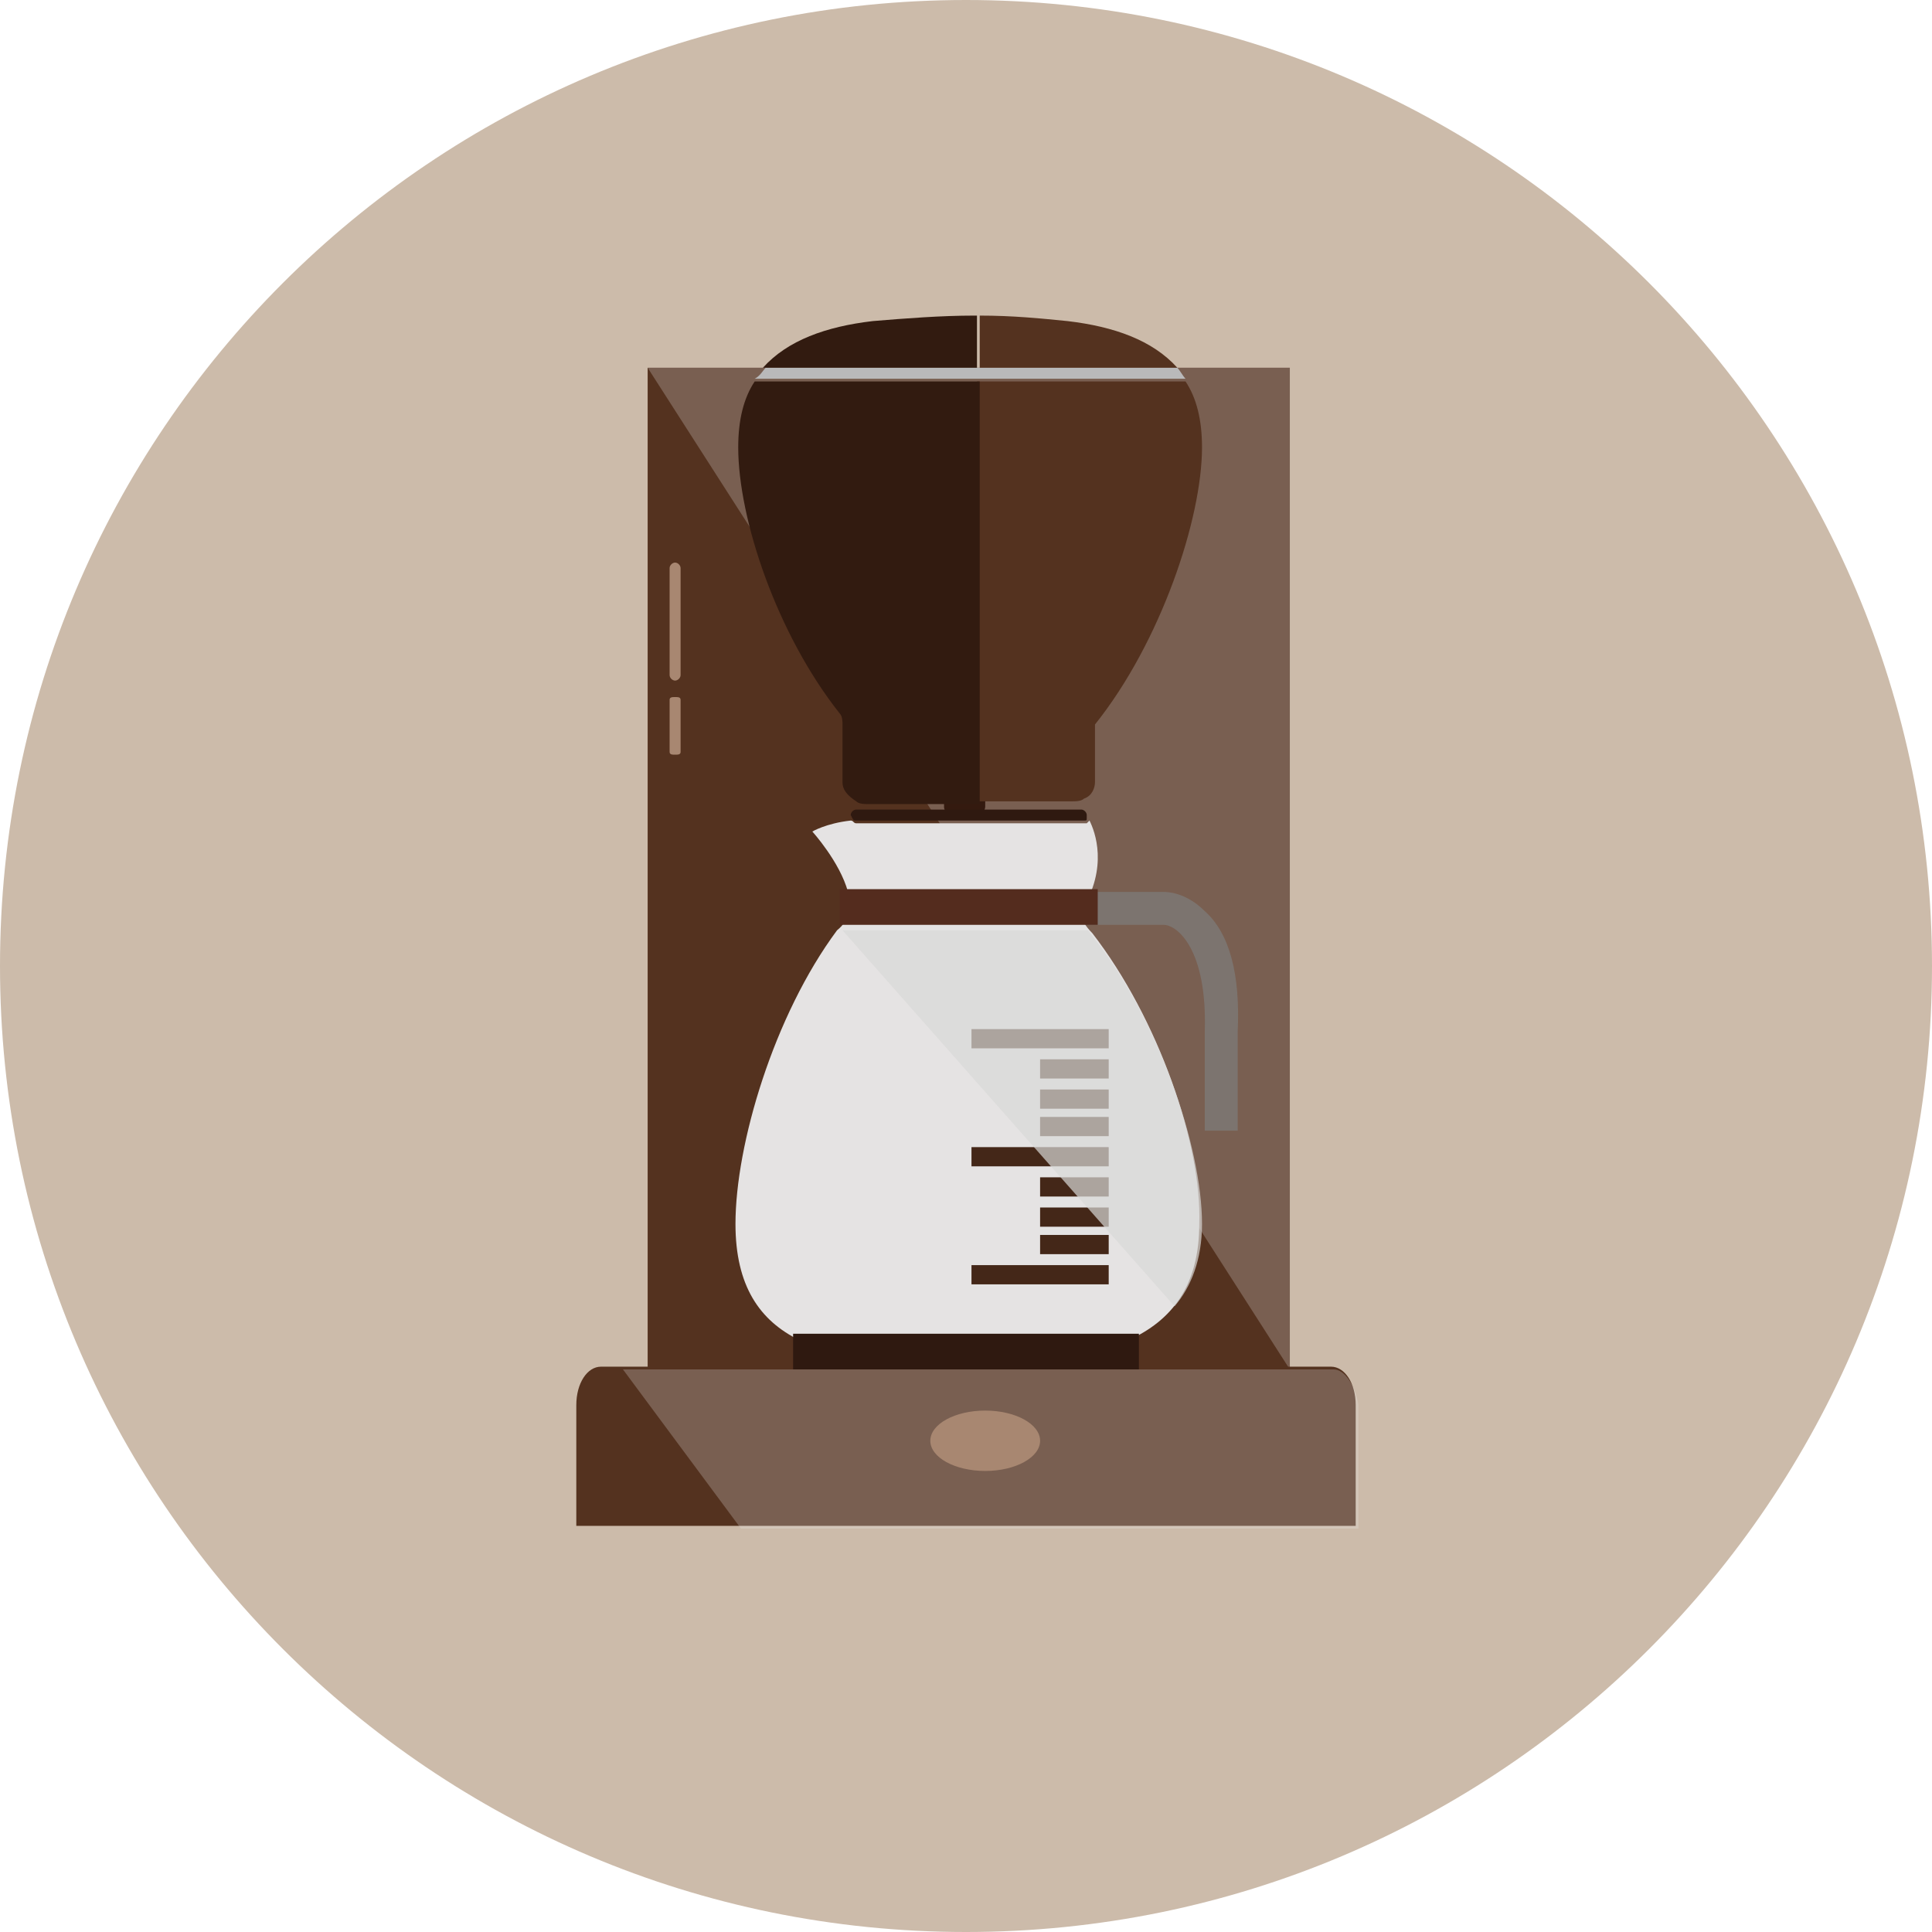
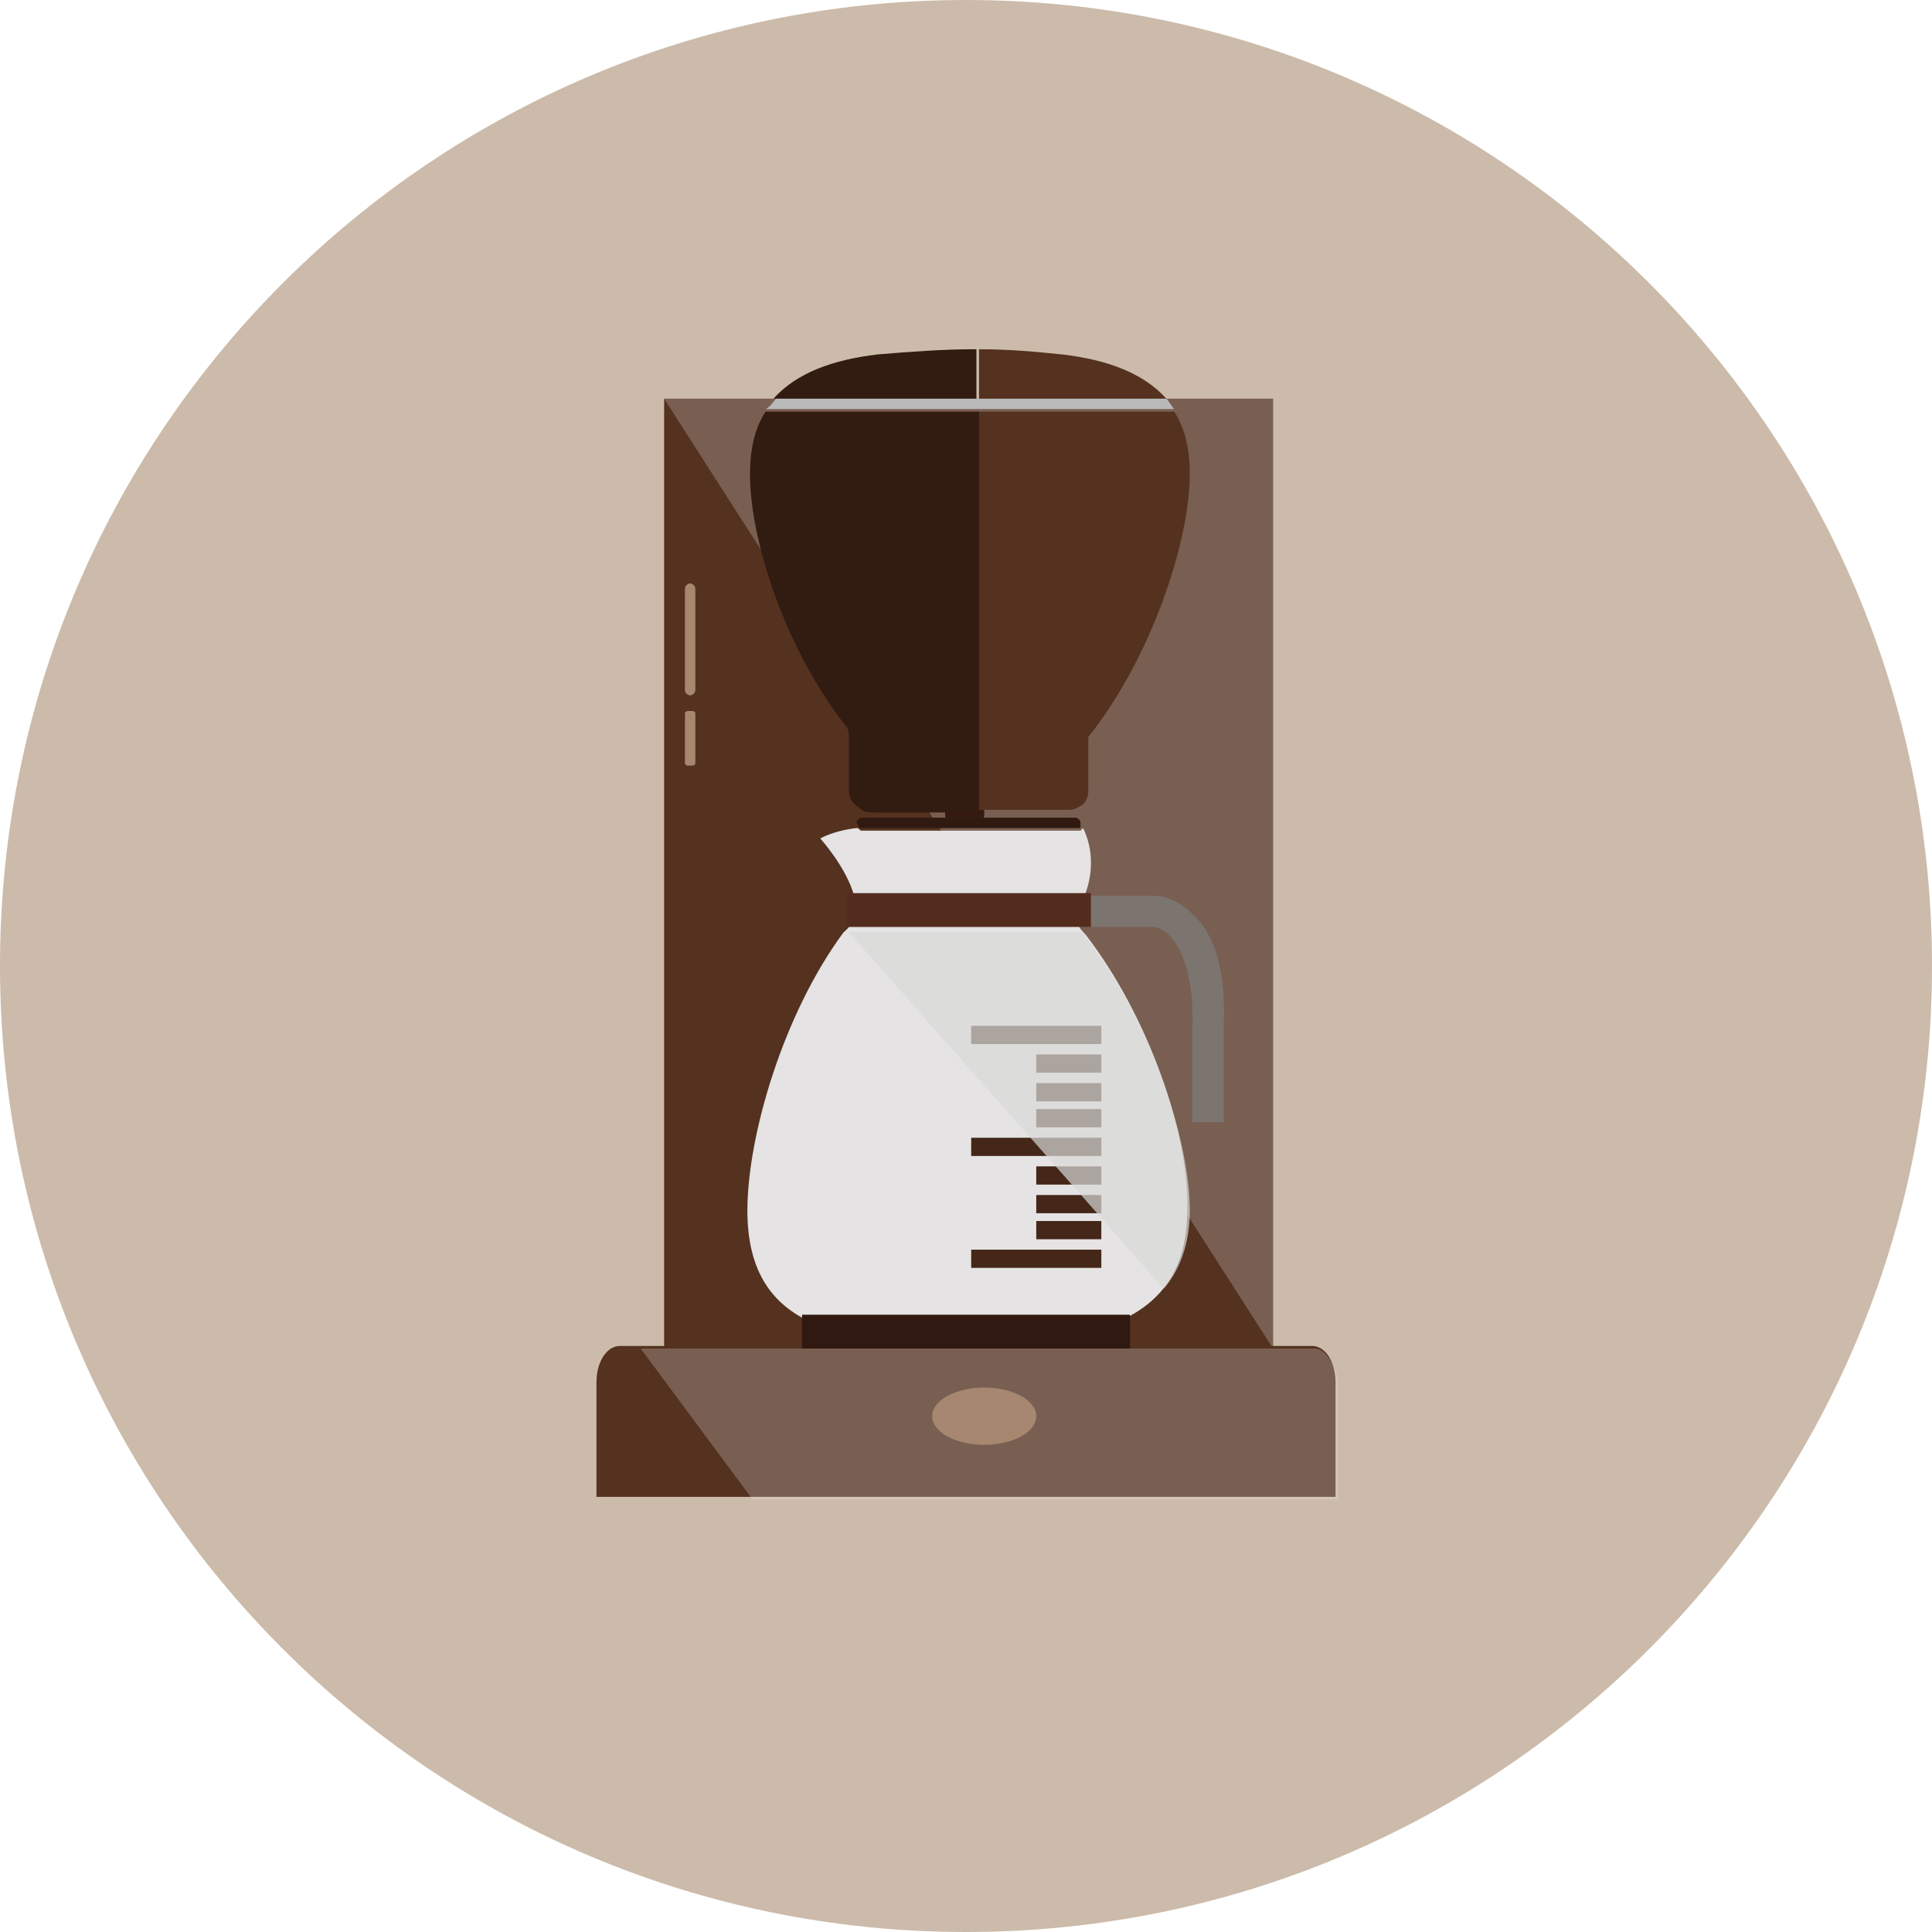
- <svg xmlns="http://www.w3.org/2000/svg" width="800px" height="800px" viewBox="-3.2 -3.2 70.40 70.40" enable-background="new 0 0 64 64" id="Layer_1" version="1.1" xml:space="preserve" fill="#000000">
+ <svg xmlns="http://www.w3.org/2000/svg" width="800px" height="800px" viewBox="-5.12 -5.12 74.24 74.24" enable-background="new 0 0 64 64" id="Layer_1" version="1.1" xml:space="preserve" fill="#000000" transform="rotate(0)">
  <g id="SVGRepo_bgCarrier" stroke-width="0">
-     <rect x="-3.2" y="-3.2" width="70.40" height="70.40" rx="35.2" fill="#ccbbaa" strokewidth="0" />
+     <rect x="-5.12" y="-5.12" width="74.24" height="74.24" rx="37.12" fill="#ccbbaa" strokewidth="0" />
  </g>
  <g id="SVGRepo_tracerCarrier" stroke-linecap="round" stroke-linejoin="round" />
  <g id="SVGRepo_iconCarrier">
    <g>
      <g>
        <circle cx="32" cy="32" fill="#ccbbaa" r="30" />
      </g>
      <g>
        <g>
          <rect fill="#54321F" height="41.7" width="23.4" x="20.4" y="10.2" />
        </g>
        <g opacity="0.25">
          <polygon fill="#E8E7E7" points="20.4,10.2 43.8,46.7 43.8,10.2 " />
        </g>
        <g>
          <path d="M46.2,52.4V48c0-0.8-0.4-1.4-0.9-1.4h-5.2H23.8h-5.1c-0.5,0-0.9,0.6-0.9,1.4v4.4H46.2z" fill="#54321F" />
        </g>
        <g>
          <path d="M21.2,17.5c0-0.1,0.1-0.2,0.2-0.2l0,0c0.1,0,0.2,0.1,0.2,0.2v3.9c0,0.1-0.1,0.2-0.2,0.2l0,0 c-0.1,0-0.2-0.1-0.2-0.2V17.5z" fill="#A88771" />
        </g>
        <g>
          <path d="M21.2,22.3c0-0.1,0.1-0.1,0.2-0.1l0,0c0.1,0,0.2,0,0.2,0.1v1.9c0,0.1-0.1,0.1-0.2,0.1l0,0 c-0.1,0-0.2,0-0.2-0.1V22.3z" fill="#A88771" />
        </g>
        <g>
          <g opacity="0.7">
            <path d="M41.9,38h-1.2v-3.6c0.1-3-1-3.9-1.5-3.9h-3.9v-1.2h3.9c0.1,0,0.8,0,1.5,0.7c0.9,0.8,1.3,2.3,1.2,4.4V38z " fill="#7D7D7C" />
          </g>
        </g>
        <g>
          <path d="M32.7,26.2c0,0.1-0.1,0.3-0.3,0.3h-0.9c-0.1,0-0.3-0.1-0.3-0.3v-1c0-0.1,0.1-0.3,0.3-0.3h0.9 c0.1,0,0.3,0.1,0.3,0.3V26.2z" fill="#341A0F" />
        </g>
        <g>
          <g>
            <path d="M32.1,40.3c-3.9,0-7.1-0.2-7.5-0.4c0,0.3-0.1,0.7-0.1,1c0,4,3.2,4.5,7.4,4.5c4.2,0,7.8-0.5,7.8-4.5 c0-0.3,0-0.6-0.1-1C39.2,40.2,36,40.3,32.1,40.3z" fill="#2F1910" />
          </g>
          <g>
            <path d="M39.6,40C39.6,40,39.7,40,39.6,40c0.1-0.1,0-0.1,0-0.1c-0.5-0.3-3.7-0.5-7.5-0.5c-3.8,0-7,0.2-7.5,0.5 c0,0-0.1,0-0.1,0.1c0,0,0,0,0.1,0.1c0.4,0.3,3.6,0.5,7.5,0.5C36,40.5,39.1,40.3,39.6,40z" fill="#442718" />
          </g>
        </g>
        <g>
          <g>
            <path d="M36.6,30.8c-0.5-0.5-0.4-0.8-0.4-0.8c1-1.6,0.5-2.9,0.3-3.3c0,0-0.1,0.1-0.1,0.1H28 c-0.1,0-0.1-0.1-0.2-0.1c-0.9,0.1-1.4,0.4-1.4,0.4s1,1.1,1.3,2.2l0,0c0,0,0,0,0,0c0.1,0.5,0.1,1-0.4,1.4 c-2.3,3.1-3.7,7.8-3.7,10.7c0,4.5,3.5,5.1,8.2,5.1c4.7,0,8.7-0.6,8.7-5.1C40.6,38.5,39,33.9,36.6,30.8z" fill="#E5E3E3" />
          </g>
          <g>
            <path d="M28,26.7h8.3c0.1,0,0.1,0,0.1-0.1c0,0,0-0.1,0-0.1c0-0.1-0.1-0.2-0.2-0.2H28c-0.1,0-0.2,0.1-0.2,0.2 c0,0,0,0,0,0C27.9,26.7,27.9,26.7,28,26.7z" fill="#2F1910" />
          </g>
        </g>
        <g>
          <rect fill="#542C1E" height="1.3" width="9.4" x="27.4" y="29.2" />
        </g>
        <g>
          <g>
            <rect fill="#442718" height="0.7" width="5" x="32.2" y="42.9" />
          </g>
          <g>
            <rect fill="#442718" height="0.7" width="5" x="32.2" y="38.6" />
          </g>
          <g>
            <rect fill="#442718" height="0.7" width="2.5" x="34.7" y="41.8" />
          </g>
          <g>
            <rect fill="#442718" height="0.7" width="2.5" x="34.7" y="40.8" />
          </g>
          <g>
            <rect fill="#442718" height="0.7" width="2.5" x="34.7" y="39.7" />
          </g>
          <g>
            <rect fill="#442718" height="0.7" width="5" x="32.2" y="34.3" />
          </g>
          <g>
            <rect fill="#442718" height="0.7" width="2.5" x="34.7" y="37.5" />
          </g>
          <g>
            <rect fill="#442718" height="0.7" width="2.5" x="34.7" y="36.5" />
          </g>
          <g>
            <rect fill="#442718" height="0.7" width="2.5" x="34.7" y="35.4" />
          </g>
        </g>
        <g opacity="0.7">
          <path d="M39.6,44.4c0.6-0.7,1-1.7,1-3c0-2.8-1.6-7.5-4-10.5c-0.1-0.1-0.1-0.2-0.2-0.2h-8.9L39.6,44.4z" fill="#D8D8D7" />
        </g>
        <g>
          <path d="M39.7,10.2h-4h-7h-4c-0.1,0.1-0.2,0.3-0.4,0.4h4.3h7H40C39.9,10.5,39.8,10.3,39.7,10.2z" fill="#B9B9BA" />
        </g>
        <g opacity="0.25">
          <path d="M45.4,46.7h-5.2H23.8h-4.3l4.3,5.8h22.5V48C46.2,47.3,45.8,46.7,45.4,46.7z" fill="#E8E7E7" />
        </g>
        <g>
          <ellipse cx="32.7" cy="49.3" fill="#A88771" rx="2" ry="1.1" />
        </g>
        <g>
          <rect fill="#2F1910" height="1.3" width="12.6" x="25.7" y="45.4" />
        </g>
        <g>
          <g>
            <path d="M35.7,10.2h4c-0.9-1-2.3-1.5-4-1.7c-1-0.1-2-0.2-3.2-0.2v1.9H35.7z" fill="#54321F" />
          </g>
          <g>
            <path d="M40.6,13.1c0-1-0.2-1.8-0.6-2.4h-4.4h-3.2V26h3.2h0.2c0.2,0,0.4,0,0.5-0.1c0.3-0.1,0.4-0.4,0.4-0.6v-2.1 c0,0,0,0,0,0C39.1,20.2,40.6,15.7,40.6,13.1z" fill="#54321F" />
          </g>
          <g>
            <path d="M28.6,8.5c-1.7,0.2-3.1,0.7-4,1.7h4h3.8V8.3c0,0,0,0-0.1,0C31.1,8.3,29.8,8.4,28.6,8.5z" fill="#321B10" />
          </g>
          <g>
            <path d="M28.6,10.7h-4.3c-0.4,0.6-0.6,1.4-0.6,2.4c0,2.6,1.4,6.8,3.7,9.7c0.1,0.1,0.1,0.3,0.1,0.4v2.1 c0,0.3,0.2,0.5,0.5,0.7c0.1,0.1,0.3,0.1,0.5,0.1h0.2h3.8V10.7H28.6z" fill="#321B10" />
          </g>
        </g>
      </g>
    </g>
  </g>
</svg>
